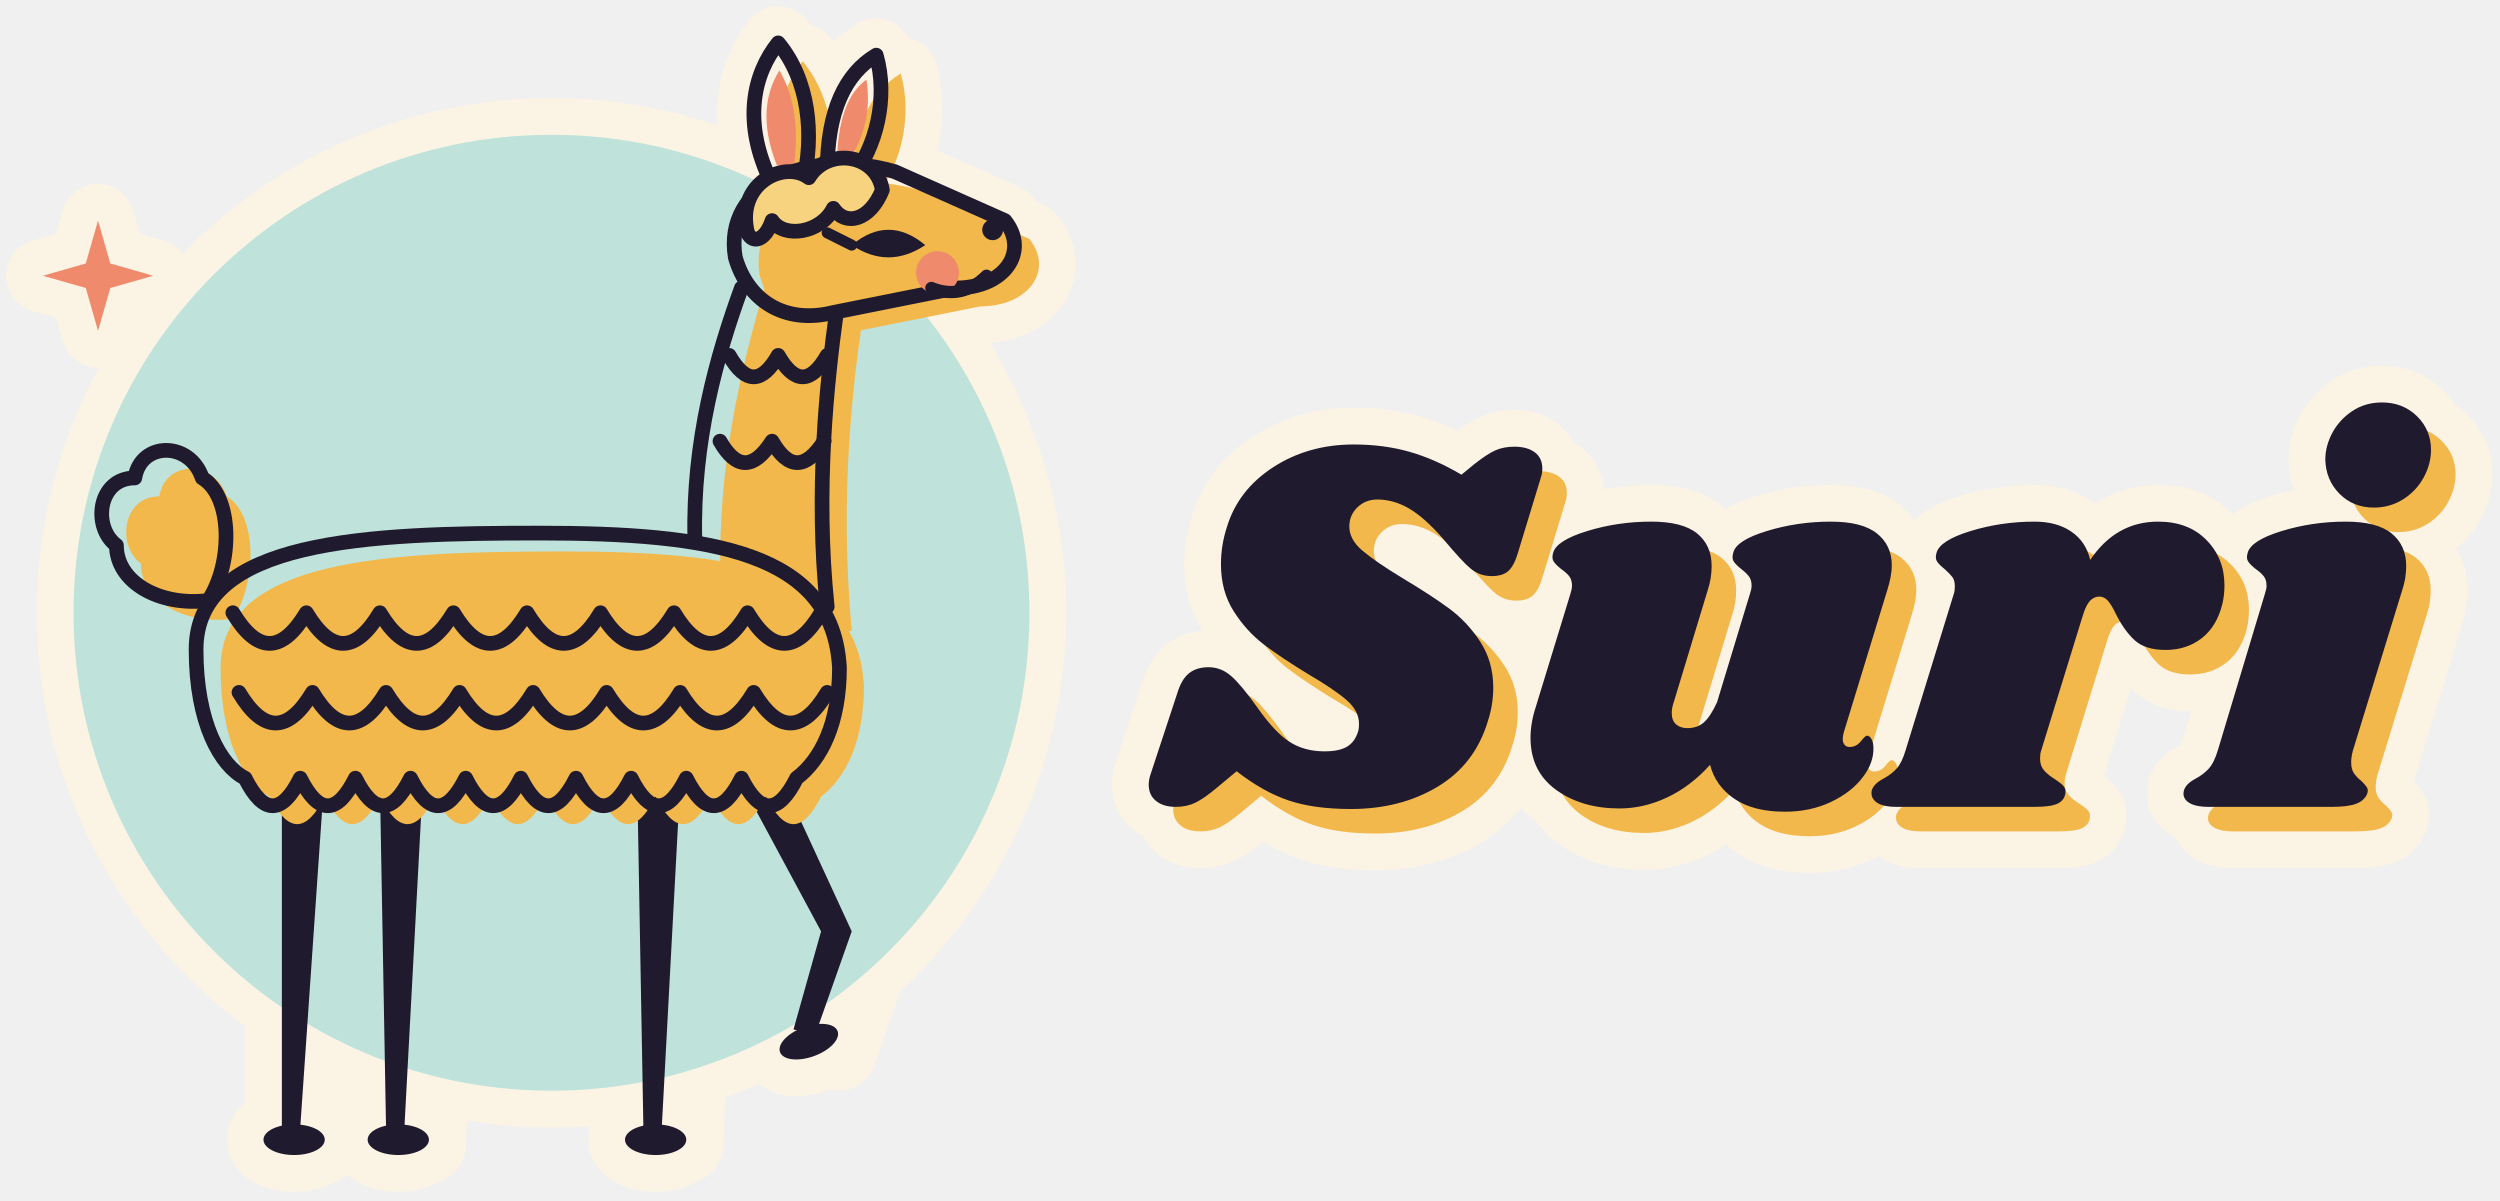
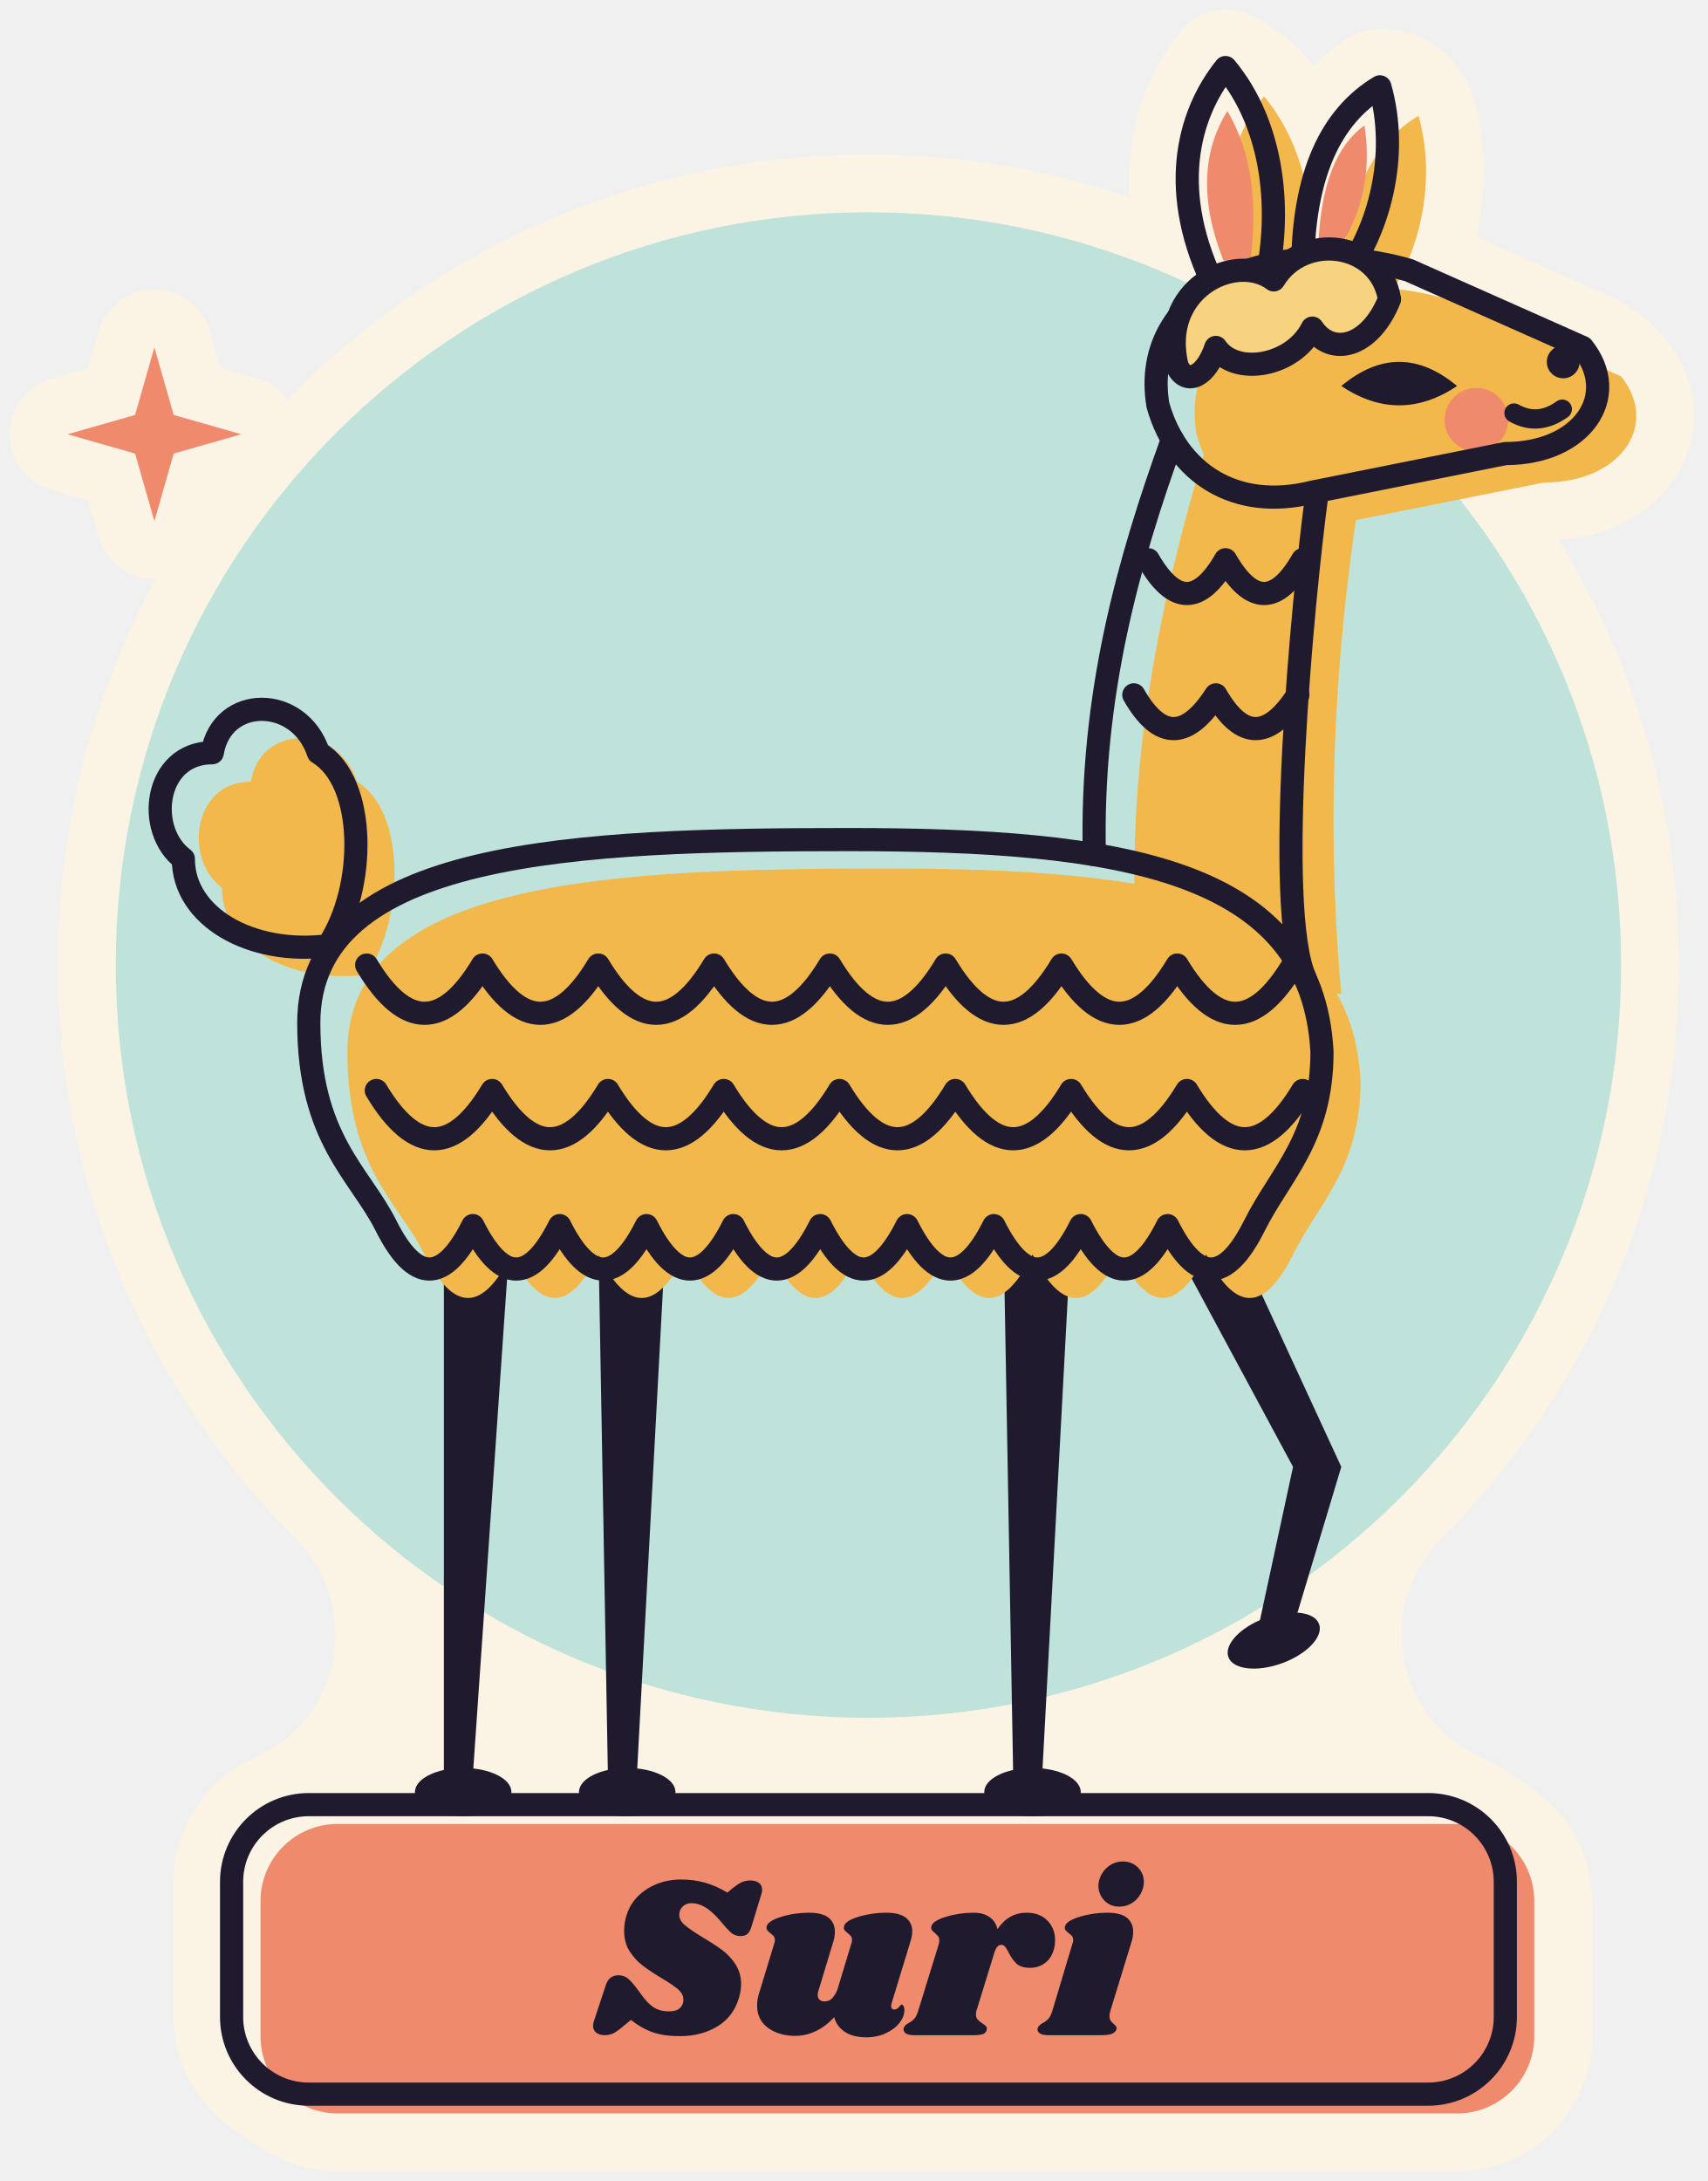
- <svg xmlns="http://www.w3.org/2000/svg" viewBox="14 -6 408 196">
+ <svg xmlns="http://www.w3.org/2000/svg" viewBox="14 -6 177 226">
  <defs>
    <path id="a" d="M48 92c-8 1-15-3-15-9-4-3-3-11 3-11 1-6 9-6 11 0 5 3 5 14 1 20" />
-     <path id="b" d="M46 100c0-18 28-19 56-19s48 3 49 22c0 9-3 15-7 18q-4.5 9-9 0-4.5 9-9 0-4.5 9-9 0-4.5 9-9 0-4.5 9-9 0-4.5 9-9 0-4.5 9-9 0-4.5 9-9 0-4.5 9-9 0-4.5 9-9 0c-4-2-8-9-8-21" />
+     <path id="b" d="M46 100c0-18 28-19 56-19s48 3 49 22c0 9-4.32 12.63-7 18q-4.5 9-9 0-4.5 9-9 0-4.5 9-9 0-4.5 9-9 0-4.5 9-9 0-4.5 9-9 0-4.5 9-9 0-4.5 9-9 0-4.5 9-9 0-4.5 9-9 0c-2.68-5.37-8-9-8-21" />
    <path id="c" d="M128 92c-2-22 3-42 8-58l16 2c-3 16-5 36-3 58Z" />
    <path id="d" d="M134 36c-2-12 12-18 26-14l18 8c4 5 0 11-8 11l-20 4c-8 2-14-2-16-9" />
    <path id="e" d="M140 24c-5-10-3-18 1-23 5 6 6 15 4 23Zm9-2c0-10 3-16 8-19 2 7 0 15-4 20Z" />
-     <path id="f" d="M136 32c-2-8 6-12 10-9 3-5 11-4 12 2-2 5-6 6-8 3-2 4-8 5-10 2-1 3-3 4-4 2Z" />
-     <path id="g" d="M60 120h7l-4 58h-3Zm16 2h7l-3 56h-3Zm42 0h7l-3 56h-3Zm16-2h7l12 26-6 17-3.5-1 4.5-16Z" />
-     <path id="h" d="m30 30 2 7 7 2-7 2-2 7-2-7-7-2 7-2Z" />
-     <path id="k" d="M234.91 66.54q4.93 0 9.11 1.19t8.49 3.74l2.03-1.67q2.11-1.67 3.47-2.29 1.37-.61 3.13-.61 2.11 0 3.34.92t1.23 2.68q0 .71-.26 1.5l-3.7 12.14q-.61 2.12-1.54 3-.92.88-2.77.88-1.94 0-3.39-1.19t-4.53-4.89q-3.08-3.52-5.59-4.97t-5.15-1.45q-1.93 0-3.25 1.28-1.32 1.27-1.32 3.12 0 2.11 2.11 3.92 2.11 1.8 6.6 4.53 4.58 2.73 7.57 4.93t5.1 5.45q2.11 3.26 2.11 7.48 0 2.73-.88 5.46-2.11 7.04-8.18 10.69t-14.17 3.65q-6.07 0-10.21-1.41-4.13-1.4-8.44-4.75l-3.17 2.64q-2.2 1.85-3.61 2.51t-3.17.66q-2.02 0-3.21-.97t-1.19-2.64q0-.88.35-1.85l4.32-13.11q.7-2.29 1.93-3.25 1.23-.97 3.17-.97 2.02 0 3.65 1.41 1.63 1.4 4.27 5.1 2.82 4.05 5.24 5.63 2.42 1.59 5.76 1.59 2.38 0 3.65-.75 1.28-.75 1.81-2.42.17-.44.17-1.32 0-2.11-2.02-3.87-2.03-1.76-6.25-4.23-4.49-2.73-7.3-4.88-2.82-2.16-4.89-5.41-2.07-3.26-2.07-7.66 0-3.08.97-6.07 1.85-6.07 7.57-9.77t13.11-3.7m87.12 23.68-7.13 23.32q-.17.7-.17 1.05 0 .62.31.97.3.35.83.35 1.06 0 1.81-.92.74-.93 1.01-.93.44 0 .75.58.3.57.3 1.36.09 2.46-1.76 4.88-1.84 2.42-5.19 4.01-3.34 1.58-7.48 1.58-5.19 0-8.27-2.11t-3.96-5.54q-3.17 3.52-7 5.32-3.82 1.8-7.78 1.8-6.16 0-10.34-3.03-4.18-3.04-4.18-8.49 0-2.47.88-5.11l5.63-18.39q.26-.79.26-1.32 0-.97-.44-1.54t-1.32-1.19q-.88-.7-1.23-1.23t-.09-1.41q.53-2.02 5.55-3.56 5.01-1.54 10.47-1.54 5.1 0 7.48 1.93 2.37 1.94 2.37 5.28 0 2.03-.61 3.88l-5.55 18.3q-.35.97-.35 1.85 0 1.23.71 1.85.7.61 1.84.61 1.68 0 2.73-.97 1.06-.96 2.11-3.25l5.37-17.69q.27-.79.27-1.32 0-.97-.44-1.54t-1.24-1.19q-.88-.7-1.23-1.23t-.09-1.41q.44-2.02 5.46-3.56t10.47-1.54q5.11 0 7.53 1.93 2.42 1.94 2.42 5.2 0 1.67-.71 3.96m44.18-11.09q4.93 0 7.87 2.99 2.95 2.99 2.95 7.39 0 1.67-.35 3.08-.88 3.61-3.34 5.55-2.47 1.93-5.9 1.93-3.34 0-5.06-1.58-1.72-1.59-3.04-4.23-.7-1.49-1.32-2.2-.61-.7-1.4-.7-.88 0-1.54.7-.66.71-1.19 2.47l-6.78 22q-.17.44-.17 1.32 0 1.14.66 1.89t1.8 1.45q1.06.71 1.41 1.15t.26 1.14q-.17 1.14-1.27 1.67t-3.74.53h-22.53q-2.29 0-3.3-.75t-.75-1.98q.35-1.05 1.85-1.85 1.32-.7 2.2-1.67t1.49-3.08l7.84-25.43q.17-.44.17-1.23 0-.97-.39-1.5-.4-.53-1.28-1.32-.88-.7-1.23-1.23t-.09-1.41q.53-2.02 5.54-3.56 5.02-1.54 10.48-1.54 3.6 0 5.98 1.63 2.38 1.62 3.08 4.62 4.22-6.25 11.09-6.25m30.62 0q5.11 0 7.48 1.93 2.38 1.94 2.38 5.28 0 2.03-.62 3.88l-8.09 26.31q-.27 1.05-.27 1.85 0 1.14.44 1.8t1.23 1.28q.62.61.88 1.01.27.39.09 1.01-.44 1.14-1.76 1.67t-4.05.53h-20.06q-2.29 0-3.34-.75-1.06-.75-.71-1.98.35-1.05 1.85-1.85 1.32-.7 2.2-1.67t1.5-3.08l7.65-25.43q.27-.79.27-1.32 0-.97-.44-1.54t-1.32-1.19q-.88-.7-1.24-1.23-.35-.53-.08-1.41.52-2.02 5.54-3.56t10.47-1.54m5.9-19.45q3.43 0 5.72 2.24 2.29 2.25 2.29 5.5 0 2.29-1.19 4.49t-3.35 3.57q-2.15 1.36-4.79 1.36-3.35 0-5.59-2.24-2.24-2.25-2.33-5.59 0-2.2 1.14-4.36 1.15-2.15 3.26-3.56t4.84-1.41" />
-     <g id="j">
-       <ellipse cx="62" cy="180" rx="5" ry="2.5" />
-       <ellipse cx="79" cy="180" rx="5" ry="2.5" />
-       <ellipse cx="121" cy="180" rx="5" ry="2.5" />
+     <path id="f" d="M136 32c-2-8 6-12 10-9 3-5 11-4 12 2-2 5-6 6-8 3-2 4-8 5-10 2-1 3-3 4-4 2" />
+     <path id="g" d="M60 120h7l-4 58h-3Zm16 2h7l-3 56h-3Zm42 0h7l-3 56h-3Zm16-2h7l12 26-5.5 18.3-3.3-.7L148 146Z" />
+     <path id="i" d="m30 30 2 7 7 2-7 2-2 7-2-7-7-2 7-2Z" />
+     <path id="l" d="M44.65 153.45a14 14 0 0 1-4.27 22.73h127.24a14 14 0 0 1-4.27-22.73L104 94Z" />
+     <g id="k">
+       <ellipse cx="62" cy="179.7" rx="5" ry="2.5" />
+       <ellipse cx="79" cy="179.7" rx="5" ry="2.5" />
+       <ellipse cx="121" cy="179.7" rx="5" ry="2.5" />
      <ellipse cx="146" cy="164" rx="5" ry="2.5" transform="rotate(-20 146 164)" />
    </g>
-     <g id="i">
+     <g id="j">
      <use href="#a" />
      <use href="#b" />
      <use href="#c" />
      <use href="#d" />
      <use href="#e" />
      <use href="#f" />
      <use href="#g" />
    </g>
-     <mask id="l">
-       <path fill="#fff" d="M0-20h220v230H0z" />
+     <rect id="h" width="132" height="30" x="38" y="181" rx="8" />
+     <mask id="m">
+       <path fill="#fff" d="M0-20h220v250H0z" />
      <use href="#b" />
    </mask>
  </defs>
  <g fill="#fbf3e4" stroke="#fbf3e4" stroke-linecap="round" stroke-linejoin="round" stroke-width="12">
    <circle cx="104" cy="94" r="78" />
    <use href="#h" />
+     <use href="#h" transform="translate(.6 .4)" />
+     <use href="#h" transform="translate(1.2 .8)" />
+     <use href="#h" transform="translate(1.8 1.2)" />
+     <use href="#h" transform="translate(2.4 1.6)" />
+     <use href="#h" transform="translate(3 2)" />
    <use href="#i" />
-     <use href="#i" transform="translate(4 3)" />
    <use href="#j" />
+     <g transform="translate(4 3)">
+       <use href="#a" />
+       <use href="#b" />
+       <use href="#c" />
+       <use href="#d" />
+       <use href="#e" />
+     </g>
    <use href="#k" />
-     <use href="#k" transform="translate(4 4)" />
  </g>
+   <path fill="#fbf3e4" d="M143.4-4.5a16.85 16.85 0 0 1 6.21 4.66L145 4l-4-3ZM156.97-3a10.14 10.14 0 0 1 9.8 7.35L161 6l-4-3Zm23.32 27.45a16 16 0 0 1 6.4 4.8L182 33l-4-3Z" />
+   <use fill="#fbf3e4" href="#l" />
  <circle cx="104" cy="94" r="78" fill="#bfe3da" />
-   <use fill="#f08a6c" href="#h" />
+   <use fill="#f08a6c" href="#i" />
+   <use fill="#f08a6c" href="#h" transform="translate(3 2)" />
+   <use fill="none" stroke="#1f1a2e" stroke-width="2.4" href="#h" />
  <use fill="#1f1a2e" href="#g" />
-   <use fill="#1f1a2e" href="#j" />
+   <use fill="#1f1a2e" href="#k" />
  <g fill="#f2b84b" transform="translate(4 3)">
    <use href="#a" />
    <use href="#b" />
    <use href="#c" />
    <use href="#d" />
    <use href="#e" />
  </g>
  <path fill="#f08a6c" d="M140.8 21c-2.8-7-1.8-12 .4-15.5 2.6 4.5 3.1 9.5 2.4 15.5Zm9.8-1c.2-7 2-11 4.8-13 .8 5-.4 9.5-2.8 13Z" />
+   <circle cx="167" cy="37.5" r="3.3" fill="#f08a6c" />
  <g fill="none" stroke="#1f1a2e" stroke-linecap="round" stroke-linejoin="round" stroke-width="2.4">
-     <use href="#a" mask="url(#l)" />
+     <use href="#a" mask="url(#m)" />
    <use href="#b" />
-     <path d="M127.4 82c-.4-16 3.6-30 7.6-41m15.5 4C149 56 147 74 149 93" />
+     <path d="M127.41 82.56C127 66 131 52 135.5 39.55m15 5.45c-1.5 11-4.53 43.11-1.24 50.4" />
    <use href="#d" />
    <use href="#e" />
    <path d="M52 94q6 10 12 0 6 10 12 0 6 10 12 0 6 10 12 0 6 10 12 0 6 10 12 0 6 10 12 0 6 10 12 0m-95 13q6 10 12 0 6 10 12 0 6 10 12 0 6 10 12 0 6 10 12 0 6 10 12 0 6 10 12 0 6 10 12 0m-16-55q4 7 8 0 4 7 8 0m-17.5 14q4 7 8.5 0 4 7 8.5 0" />
  </g>
-   <use fill="#f7d27f" stroke="#1f1a2e" stroke-linejoin="round" stroke-width="2.4" href="#f" />
+   <use fill="#f7d27f" stroke="#1f1a2e" stroke-linecap="round" stroke-linejoin="round" stroke-width="2.4" href="#f" />
  <path fill="#1f1a2e" d="M153 34q6-5 12 0-6 4-12 0" />
-   <path stroke="#1f1a2e" stroke-linecap="round" stroke-width="1.8" d="m153 34-4-2" />
-   <circle cx="167" cy="38.5" r="3.5" fill="#f08a6c" />
  <circle cx="176" cy="31.5" r="1.7" fill="#1f1a2e" />
-   <path fill="none" stroke="#1f1a2e" stroke-linecap="round" stroke-width="2" d="M166 41q5 2 9-2" />
-   <use fill="#f2b84b" href="#k" transform="translate(4 4)" />
-   <use fill="#1f1a2e" href="#k" />
+   <path fill="none" stroke="#1f1a2e" stroke-linecap="round" stroke-width="2" d="M170.9 36.8q2.5 1.4 5-.4" />
+   <path fill="#1f1a2e" d="M84.58 188.76q1.35 0 2.49.33 1.14.32 2.31 1.02l.56-.46q.57-.45.94-.62.38-.17.86-.17.57 0 .91.25.33.25.33.73 0 .2-.07.41l-1.01 3.31q-.16.58-.42.82-.25.24-.75.24-.53 0-.93-.32-.39-.33-1.23-1.34-.84-.96-1.53-1.35-.68-.4-1.4-.4-.53 0-.89.35t-.36.85q0 .58.58 1.07.57.49 1.8 1.24 1.25.74 2.06 1.34.82.6 1.39 1.49.58.89.58 2.04 0 .74-.24 1.49-.58 1.92-2.23 2.91-1.66 1-3.87 1-1.65 0-2.78-.39-1.13-.38-2.3-1.29l-.87.72q-.6.5-.98.68-.39.18-.87.18-.55 0-.87-.26-.33-.27-.33-.72 0-.24.1-.51l1.18-3.57q.19-.63.52-.89.34-.26.87-.26.55 0 .99.38.45.38 1.17 1.39.77 1.11 1.43 1.54t1.57.43q.65 0 .99-.2.35-.21.5-.66.04-.12.04-.36 0-.58-.55-1.06t-1.7-1.15q-1.23-.75-1.99-1.33-.77-.59-1.34-1.48-.56-.89-.56-2.09 0-.84.26-1.65.51-1.66 2.07-2.67t3.57-1.01m23.76 6.46-1.94 6.36q-.05.19-.05.29 0 .17.09.26.08.1.22.1.29 0 .5-.25.2-.26.27-.26.12 0 .21.16.08.16.08.37.02.67-.48 1.33t-1.42 1.1q-.91.43-2.04.43-1.41 0-2.25-.58-.84-.57-1.08-1.51-.87.96-1.91 1.45t-2.12.49q-1.68 0-2.82-.82-1.14-.83-1.14-2.32 0-.67.24-1.39l1.53-5.02q.07-.21.07-.36 0-.26-.12-.42-.12-.15-.36-.32-.24-.19-.33-.34-.1-.14-.03-.38.15-.55 1.52-.97 1.36-.42 2.85-.42 1.39 0 2.04.52.65.53.65 1.44 0 .56-.17 1.06l-1.51 4.99q-.1.27-.1.51 0 .33.2.5.19.17.5.17.46 0 .74-.27.29-.26.58-.88l1.46-4.83q.08-.21.08-.36 0-.26-.12-.42-.12-.15-.34-.32-.24-.19-.34-.34-.09-.14-.02-.38.12-.55 1.49-.97t2.85-.42q1.4 0 2.06.52.66.53.66 1.42 0 .46-.2 1.08m12.05-3.02q1.35 0 2.15.81.8.82.8 2.02 0 .45-.09.84-.24.98-.91 1.51-.68.53-1.61.53-.91 0-1.38-.43-.47-.44-.83-1.16-.19-.4-.36-.6-.17-.19-.38-.19-.24 0-.42.19-.18.2-.33.68l-1.85 6q-.04.12-.04.36 0 .31.18.51.18.21.49.4.29.19.38.31.1.12.07.31-.04.31-.34.46-.3.14-1.02.14h-6.15q-.62 0-.9-.2-.27-.21-.2-.54.09-.29.5-.51.36-.19.6-.45.24-.27.41-.84l2.14-6.94q.04-.12.04-.33 0-.27-.1-.41-.11-.15-.35-.36-.24-.19-.34-.34-.09-.14-.02-.38.14-.55 1.51-.97t2.86-.42q.98 0 1.63.44t.84 1.26q1.15-1.7 3.02-1.7m8.35 0q1.4 0 2.04.52.65.53.65 1.44 0 .56-.17 1.06l-2.2 7.18q-.08.28-.08.5 0 .31.12.49t.34.35q.17.17.24.28.07.1.02.27-.12.31-.48.46-.36.14-1.1.14h-5.47q-.63 0-.91-.2-.29-.21-.2-.54.1-.29.51-.51.36-.19.6-.45.24-.27.41-.84l2.08-6.94q.08-.21.08-.36 0-.26-.12-.42-.12-.15-.36-.32-.24-.19-.34-.34-.1-.14-.02-.38.14-.55 1.51-.97t2.85-.42m1.61-5.31q.94 0 1.56.61.63.62.63 1.5 0 .63-.33 1.23-.32.6-.91.97t-1.31.37q-.91 0-1.52-.61t-.64-1.52q0-.6.31-1.19.32-.59.89-.97.58-.39 1.32-.39" />
</svg>
